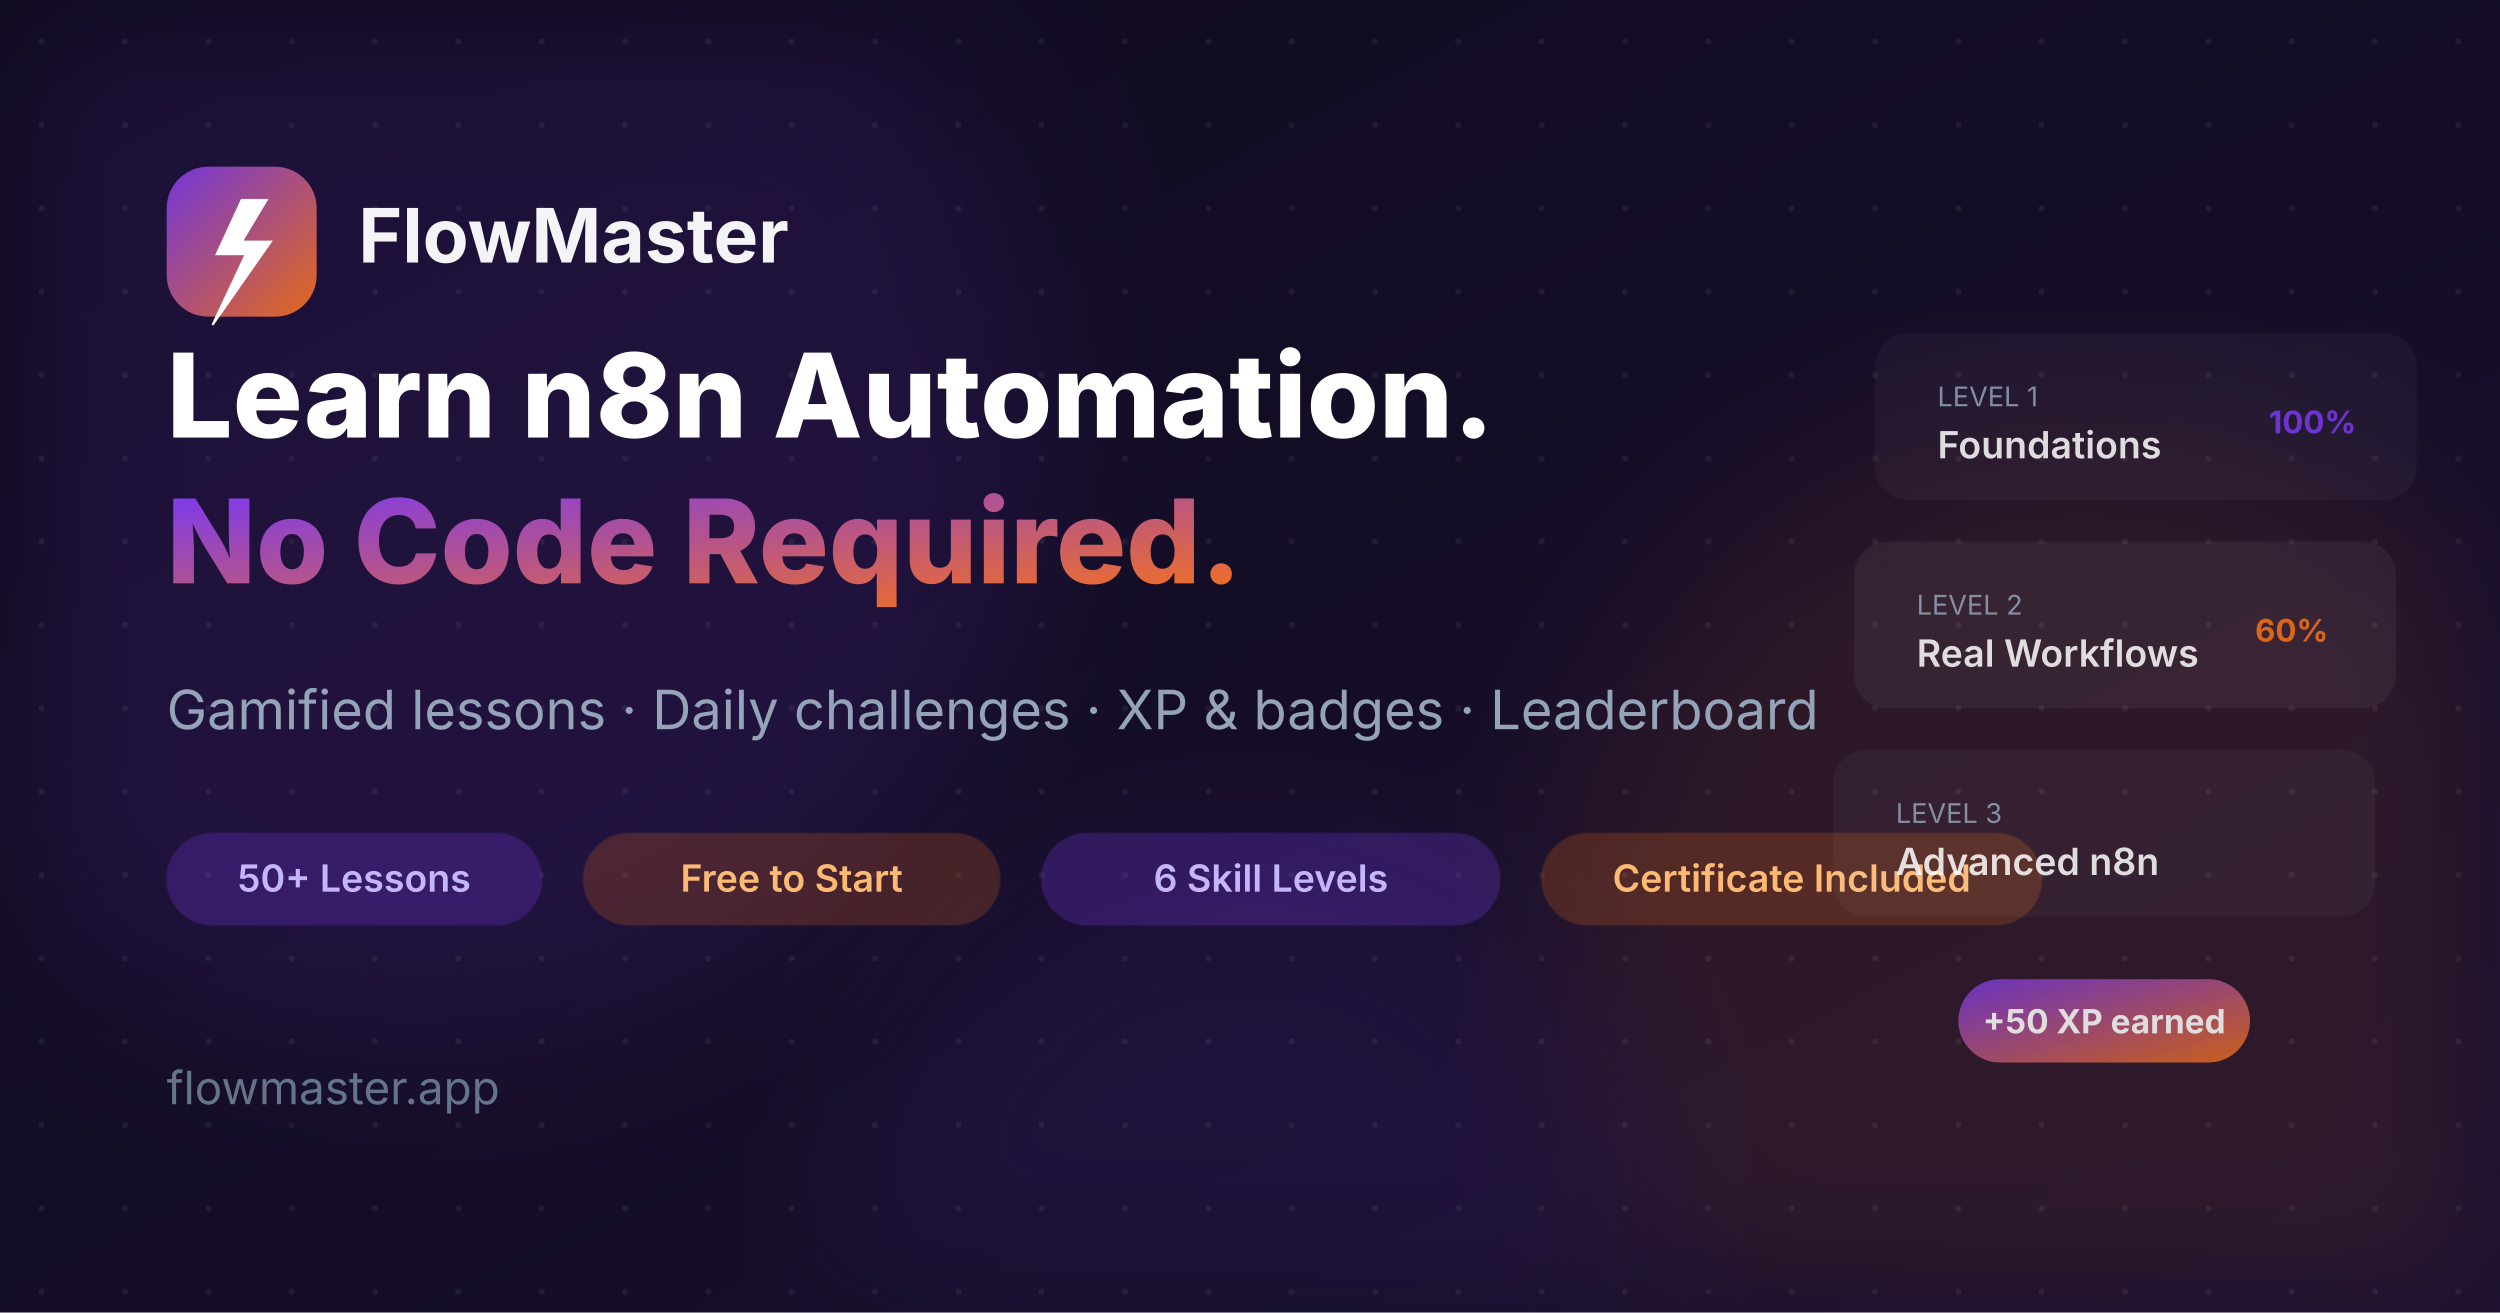
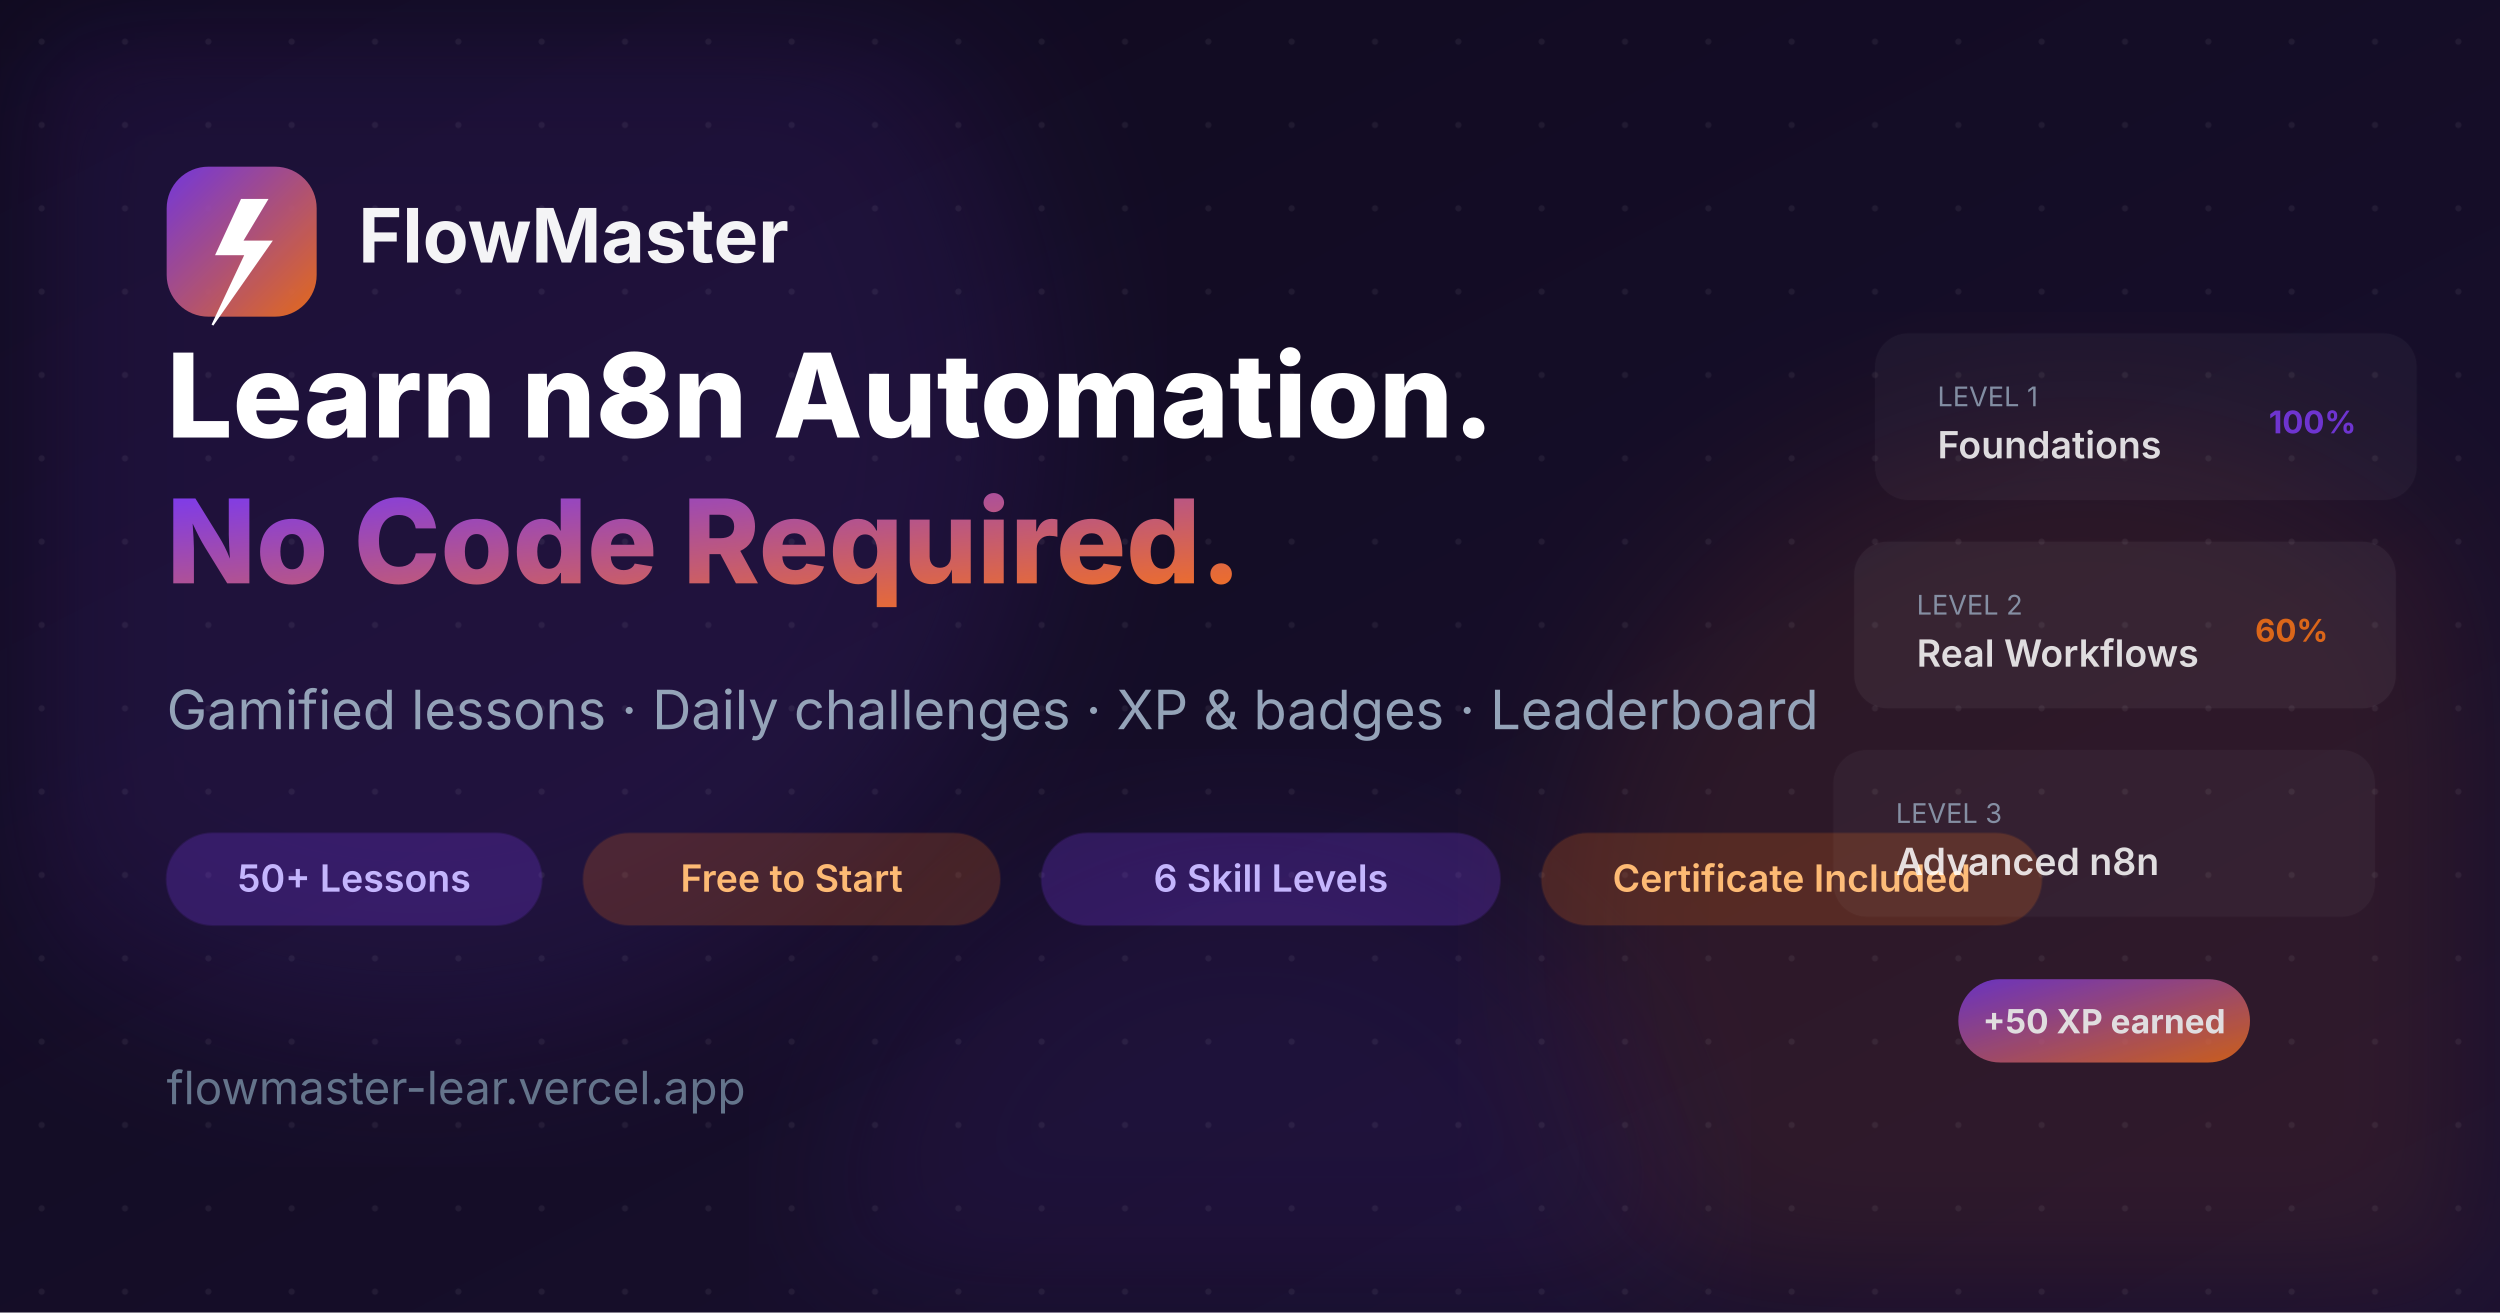
<svg xmlns="http://www.w3.org/2000/svg" width="1200" height="630" viewBox="0 0 1200 630">
  <defs>
    <linearGradient id="bg" x1="0%" y1="0%" x2="100%" y2="100%">
      <stop offset="0%" style="stop-color:#0f0a1e" />
      <stop offset="100%" style="stop-color:#1a1030" />
    </linearGradient>
    <linearGradient id="accent" x1="0%" y1="0%" x2="100%" y2="100%">
      <stop offset="0%" style="stop-color:#7c3aed" />
      <stop offset="100%" style="stop-color:#f97316" />
    </linearGradient>
    <linearGradient id="glow" x1="0%" y1="0%" x2="100%" y2="100%">
      <stop offset="0%" style="stop-color:#7c3aed;stop-opacity:0.3" />
      <stop offset="100%" style="stop-color:#7c3aed;stop-opacity:0" />
    </linearGradient>
    <filter id="blur">
      <feGaussianBlur stdDeviation="40" />
    </filter>
  </defs>
  <rect width="1200" height="630" fill="url(#bg)" />
  <circle cx="200" cy="200" r="300" fill="#7c3aed" opacity="0.12" filter="url(#blur)" />
  <circle cx="1000" cy="450" r="250" fill="#f97316" opacity="0.10" filter="url(#blur)" />
  <circle cx="600" cy="600" r="200" fill="#7c3aed" opacity="0.08" filter="url(#blur)" />
  <g opacity="0.06">
    <pattern id="dots" x="0" y="0" width="40" height="40" patternUnits="userSpaceOnUse">
      <circle cx="20" cy="20" r="1.5" fill="#ffffff" />
    </pattern>
    <rect width="1200" height="630" fill="url(#dots)" />
  </g>
  <rect x="80" y="80" width="72" height="72" rx="20" fill="url(#accent)" opacity="0.9" />
  <path d="M116 96 L104 122 H118 L102 156 L130 116 H116 L128 96 Z" fill="white" stroke="white" stroke-width="1" />
  <text x="172" y="126" font-family="system-ui, -apple-system, sans-serif" font-size="36" font-weight="700" fill="white" opacity="0.95">FlowMaster</text>
  <text x="80" y="210" font-family="system-ui, -apple-system, sans-serif" font-size="56" font-weight="800" fill="white">Learn n8n Automation.</text>
  <text x="80" y="280" font-family="system-ui, -apple-system, sans-serif" font-size="56" font-weight="800" fill="url(#accent)">No Code Required.</text>
  <text x="80" y="350" font-family="system-ui, -apple-system, sans-serif" font-size="26" fill="#94a3b8" font-weight="400">Gamified lessons · Daily challenges · XP &amp; badges · Leaderboard</text>
  <rect x="80" y="400" width="180" height="44" rx="22" fill="#7c3aed" opacity="0.25" stroke="#7c3aed" stroke-width="1" stroke-opacity="0.5" />
  <text x="170" y="428" font-family="system-ui, -apple-system, sans-serif" font-size="18" fill="#c4b5fd" font-weight="600" text-anchor="middle">50+ Lessons</text>
  <rect x="280" y="400" width="200" height="44" rx="22" fill="#f97316" opacity="0.2" stroke="#f97316" stroke-width="1" stroke-opacity="0.4" />
  <text x="380" y="428" font-family="system-ui, -apple-system, sans-serif" font-size="18" fill="#fdba74" font-weight="600" text-anchor="middle">Free to Start</text>
  <rect x="500" y="400" width="220" height="44" rx="22" fill="#7c3aed" opacity="0.25" stroke="#7c3aed" stroke-width="1" stroke-opacity="0.5" />
  <text x="610" y="428" font-family="system-ui, -apple-system, sans-serif" font-size="18" fill="#c4b5fd" font-weight="600" text-anchor="middle">6 Skill Levels</text>
  <rect x="740" y="400" width="240" height="44" rx="22" fill="#f97316" opacity="0.2" stroke="#f97316" stroke-width="1" stroke-opacity="0.4" />
  <text x="860" y="428" font-family="system-ui, -apple-system, sans-serif" font-size="18" fill="#fdba74" font-weight="600" text-anchor="middle">Certificate Included</text>
-   <text x="80" y="530" font-family="system-ui, -apple-system, sans-serif" font-size="22" fill="#64748b">flowmaster.app</text>
+   <text x="80" y="530" font-family="system-ui, -apple-system, sans-serif" font-size="22" fill="#64748b">flowmaster-lear.vercel.app</text>
  <g transform="translate(880, 140)" opacity="0.85">
    <rect x="20" y="20" width="260" height="80" rx="16" fill="white" opacity="0.04" stroke="white" stroke-opacity="0.08" />
    <text x="50" y="55" font-family="system-ui, -apple-system, sans-serif" font-size="13" fill="#94a3b8">LEVEL 1</text>
    <text x="50" y="80" font-family="system-ui, -apple-system, sans-serif" font-size="18" font-weight="600" fill="white">Foundations</text>
    <text x="230" y="68" font-family="system-ui, -apple-system, sans-serif" font-size="15" fill="#7c3aed" font-weight="700" text-anchor="middle">100%</text>
    <rect x="10" y="120" width="260" height="80" rx="16" fill="white" opacity="0.06" stroke="white" stroke-opacity="0.1" />
    <text x="40" y="155" font-family="system-ui, -apple-system, sans-serif" font-size="13" fill="#94a3b8">LEVEL 2</text>
    <text x="40" y="180" font-family="system-ui, -apple-system, sans-serif" font-size="18" font-weight="600" fill="white">Real Workflows</text>
    <text x="220" y="168" font-family="system-ui, -apple-system, sans-serif" font-size="15" fill="#f97316" font-weight="700" text-anchor="middle">60%</text>
    <rect x="0" y="220" width="260" height="80" rx="16" fill="white" opacity="0.04" stroke="white" stroke-opacity="0.08" />
    <text x="30" y="255" font-family="system-ui, -apple-system, sans-serif" font-size="13" fill="#94a3b8">LEVEL 3</text>
    <text x="30" y="280" font-family="system-ui, -apple-system, sans-serif" font-size="18" font-weight="600" fill="white">Advanced n8n</text>
    <rect x="60" y="330" width="140" height="40" rx="20" fill="url(#accent)" opacity="0.9" />
    <text x="130" y="356" font-family="system-ui, -apple-system, sans-serif" font-size="16" font-weight="700" fill="white" text-anchor="middle">+50 XP earned</text>
  </g>
</svg>
